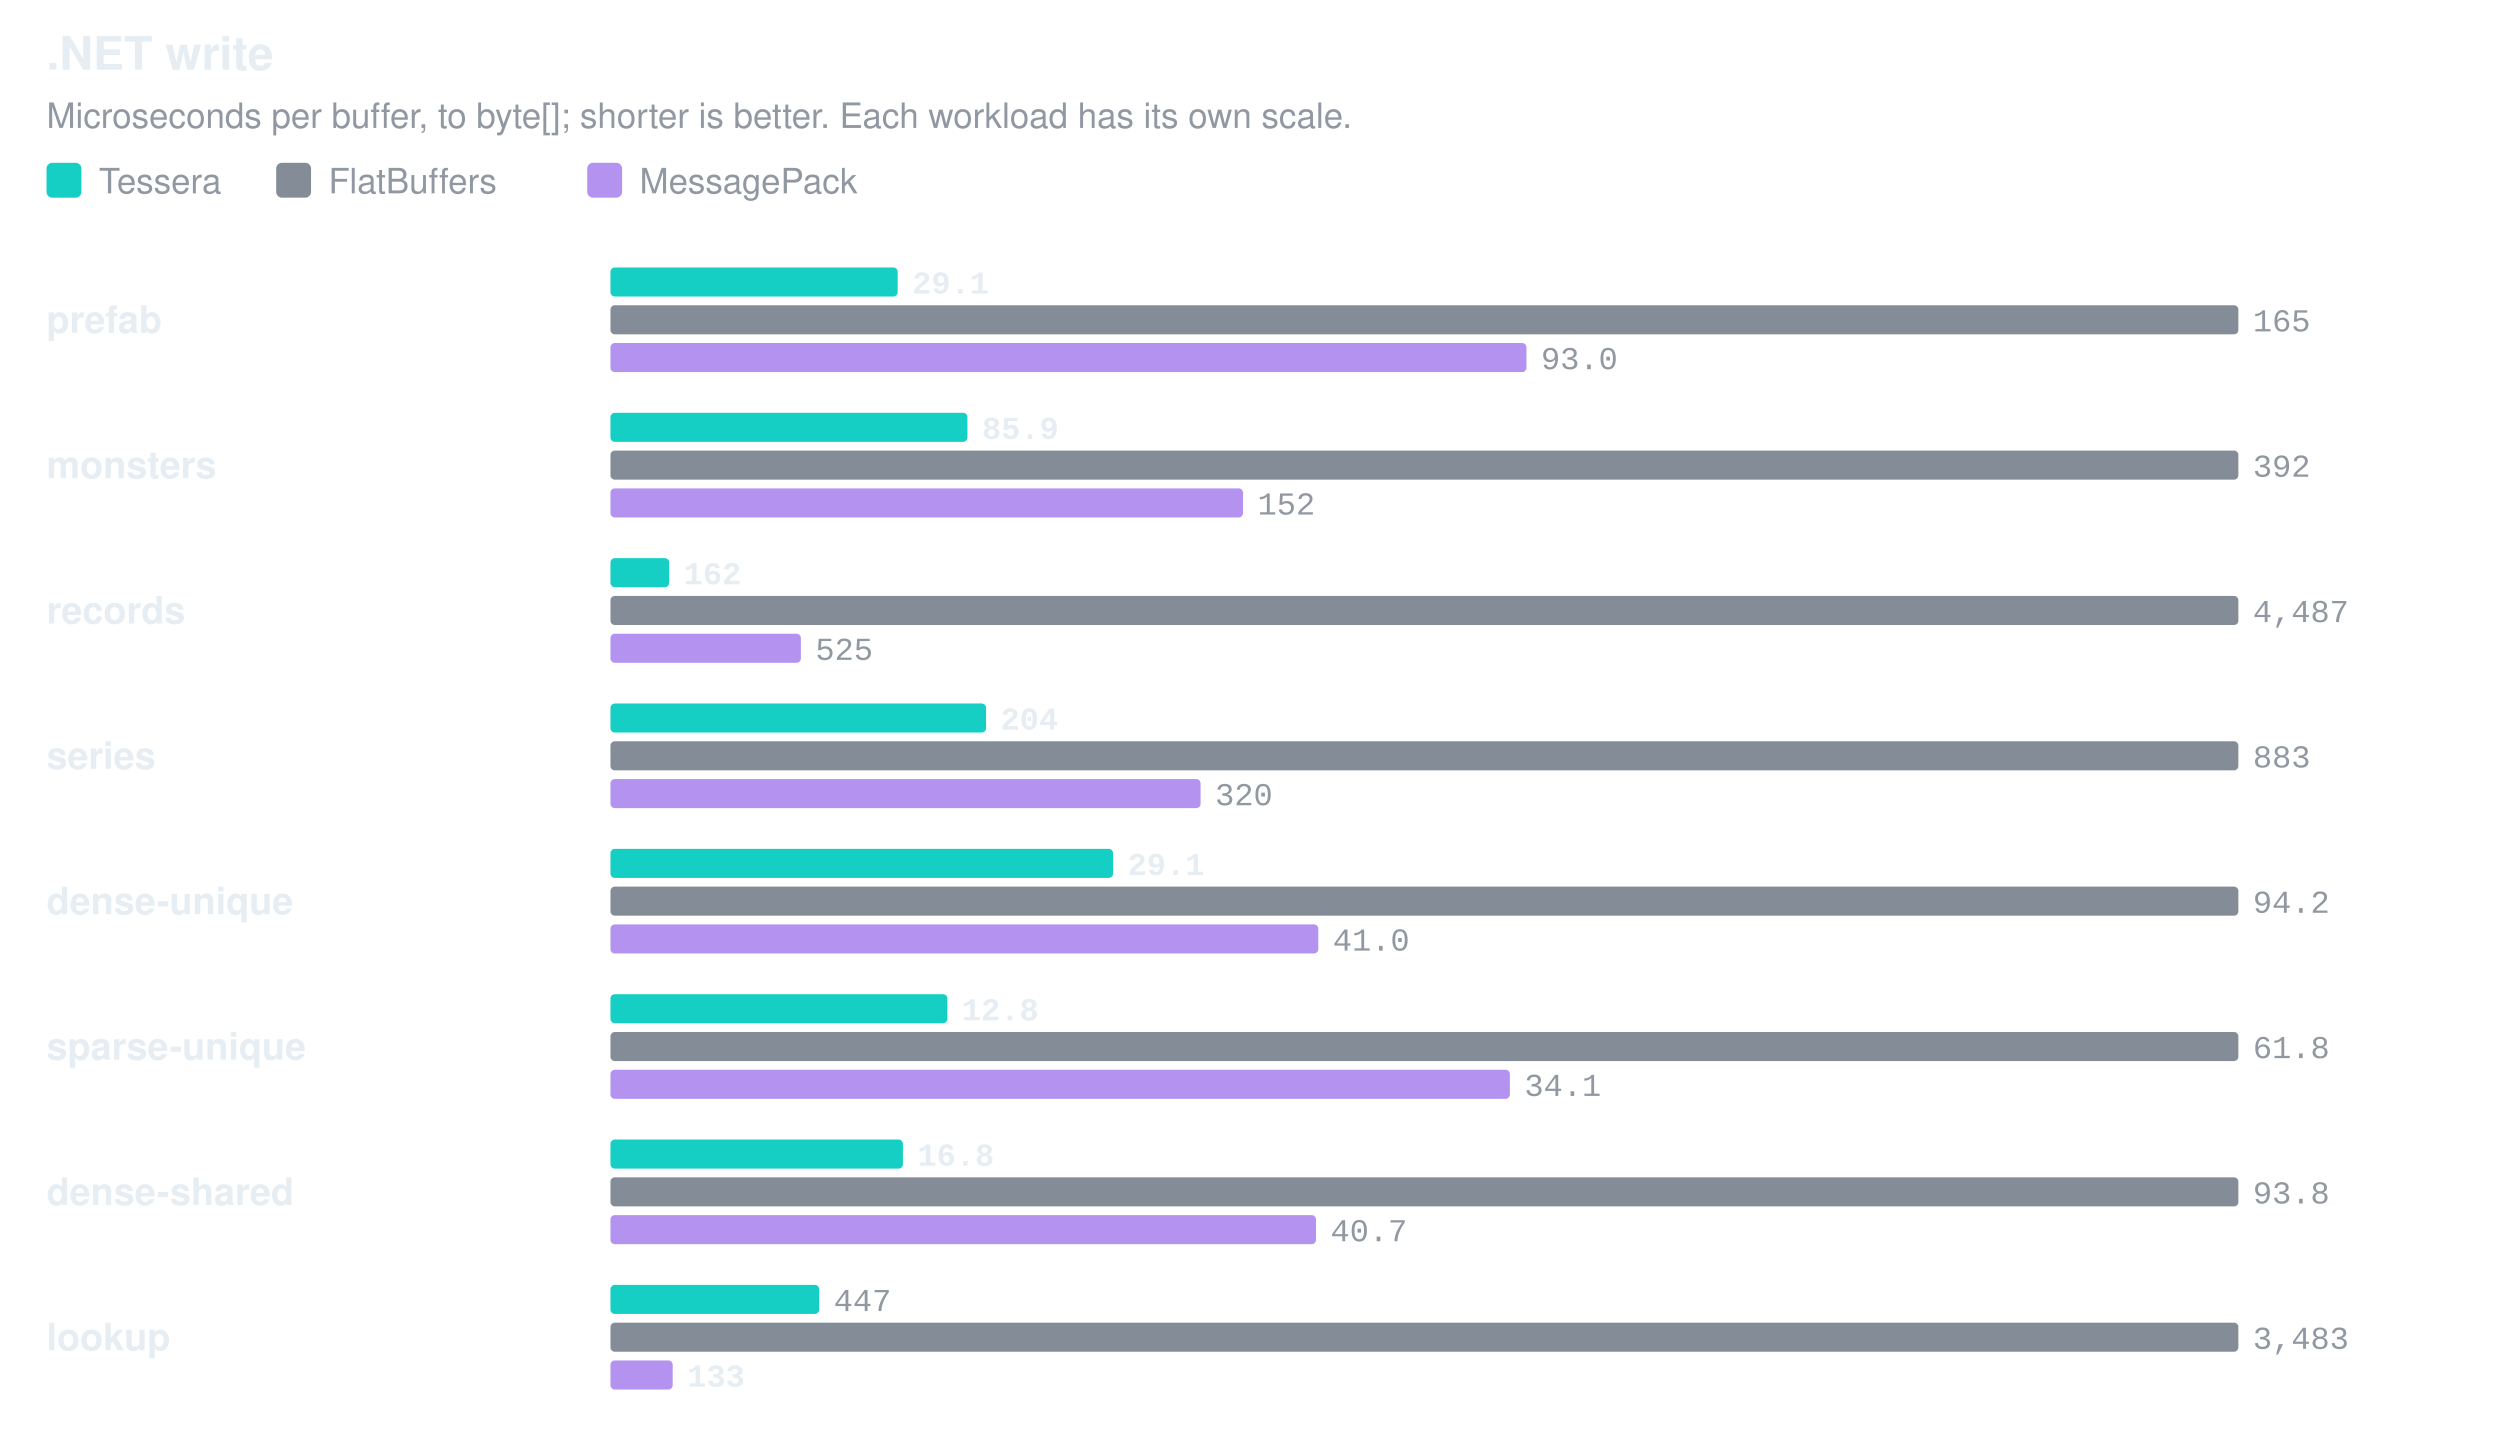
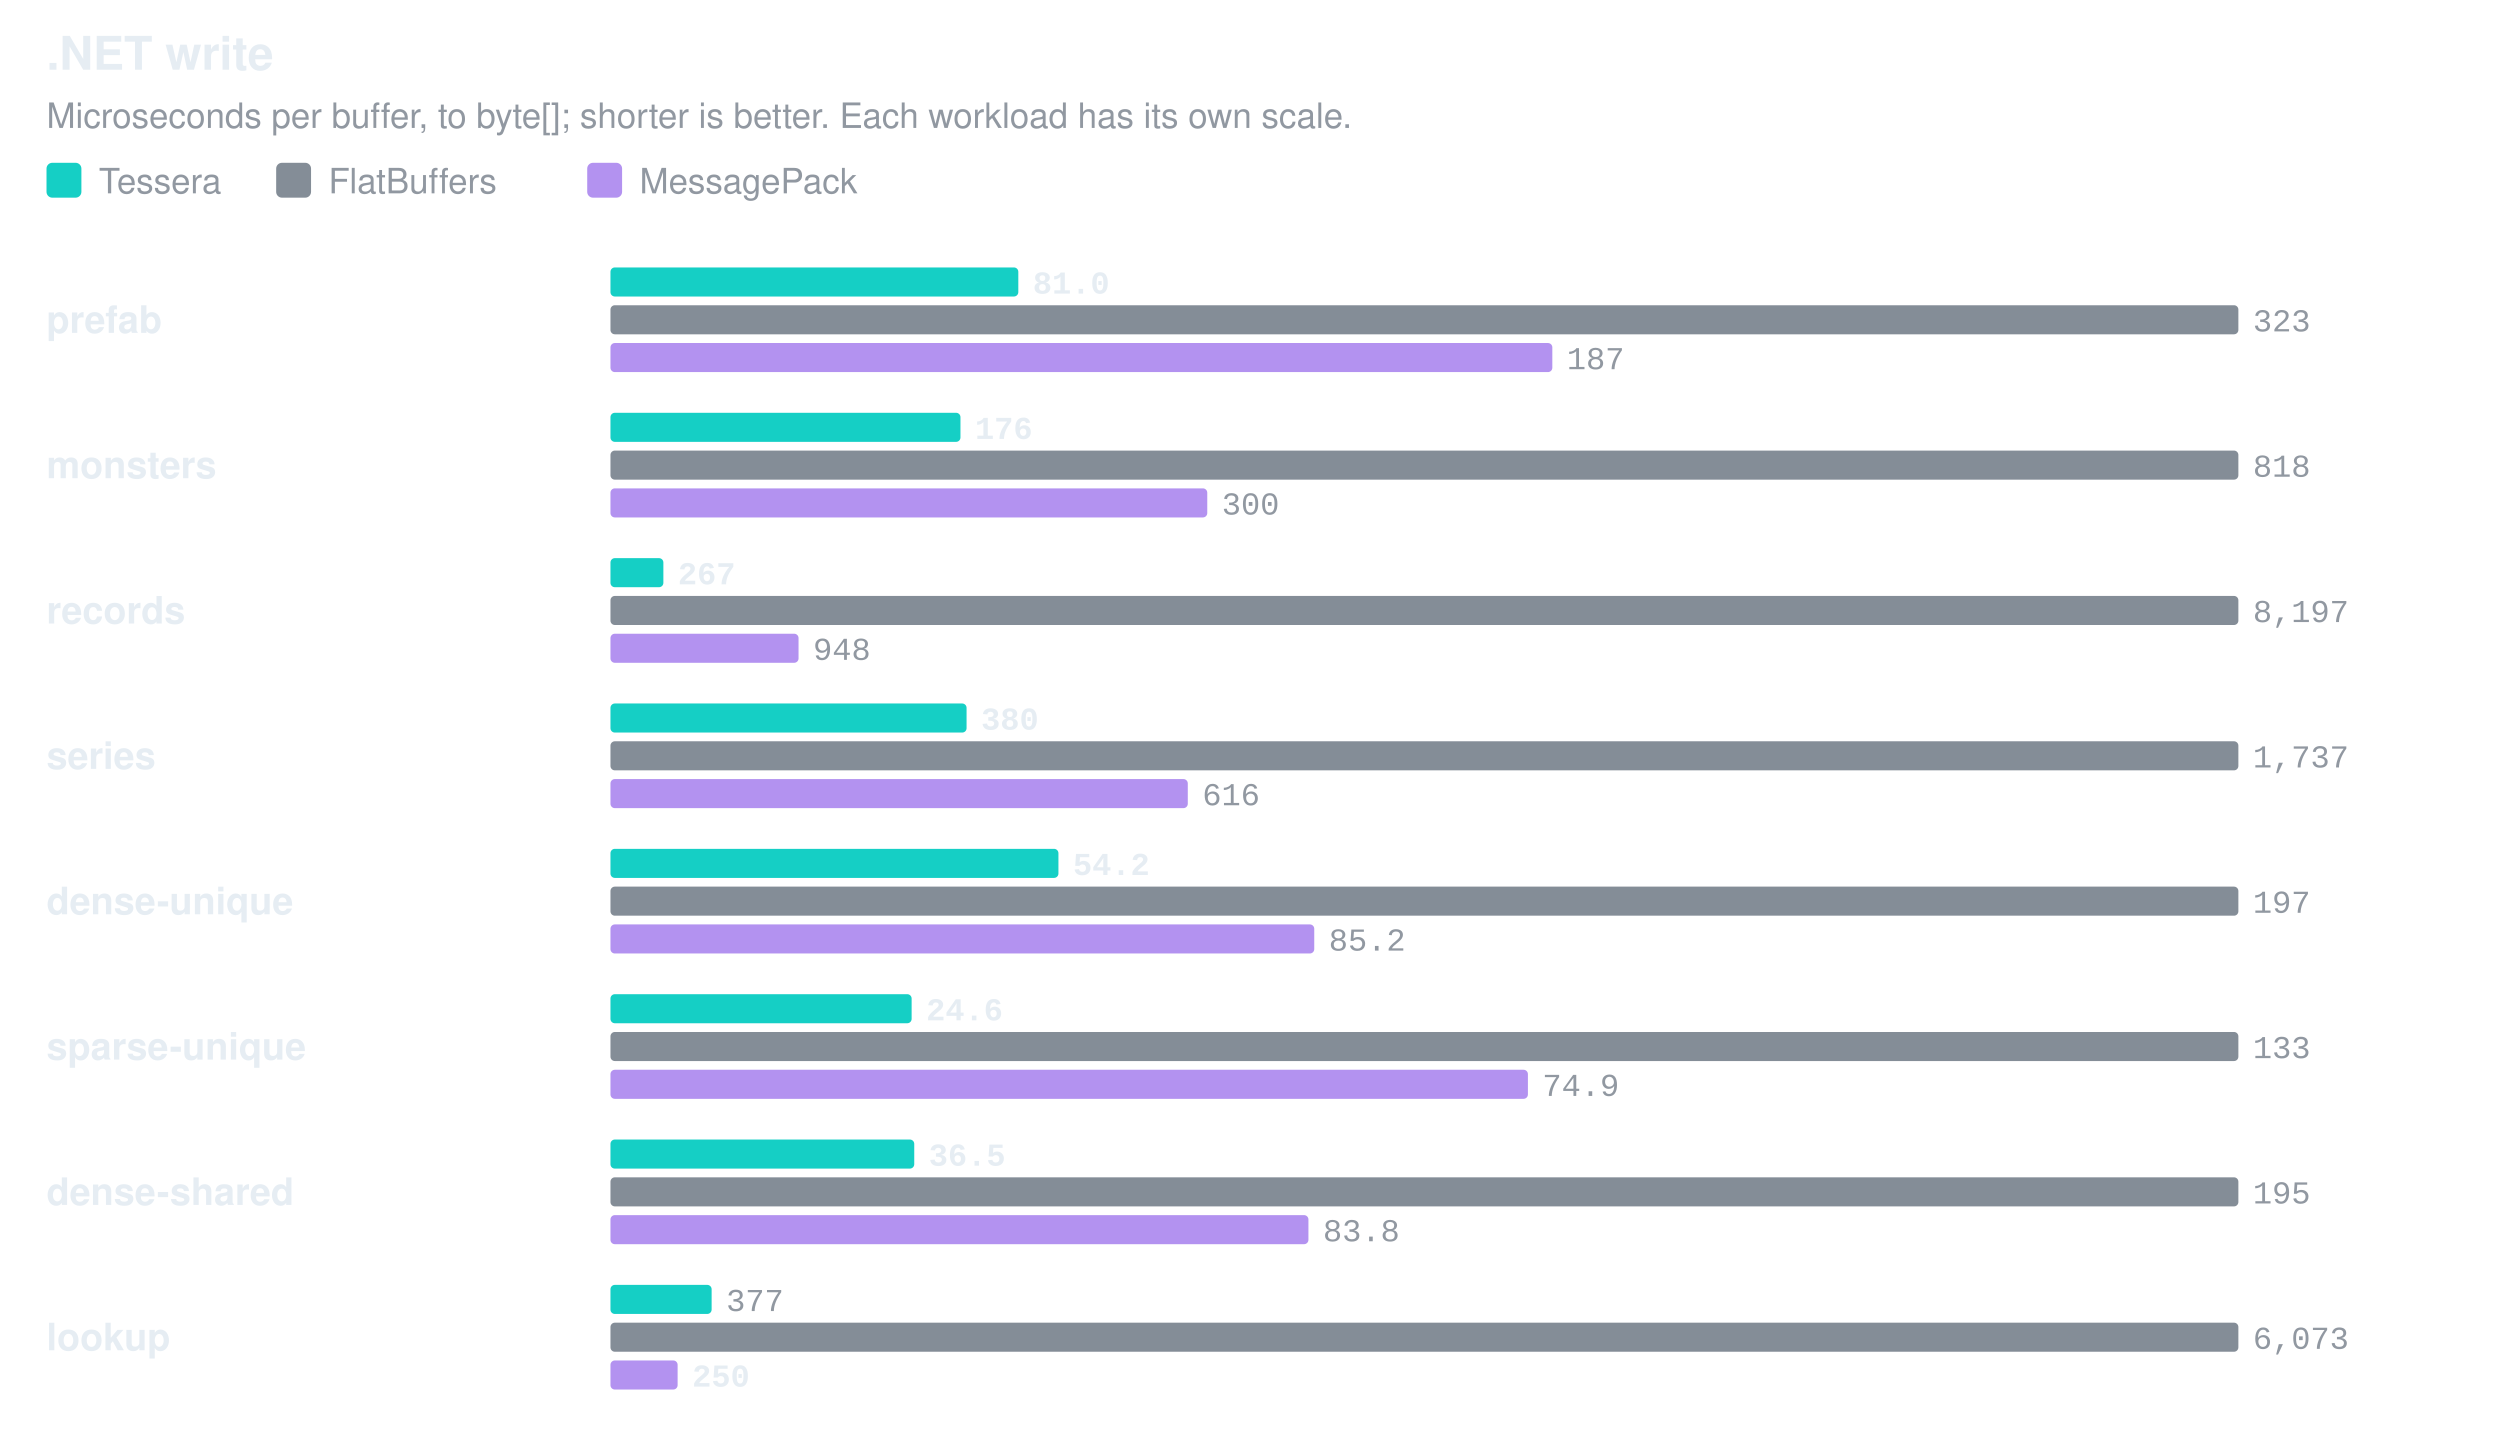
<svg xmlns="http://www.w3.org/2000/svg" width="860" height="496" viewBox="0 0 860 496" font-family="-apple-system, BlinkMacSystemFont, 'Segoe UI', Helvetica, Arial, sans-serif">
  <text x="16" y="24" fill="#e6edf3" font-size="16" text-anchor="start" font-weight="600">.NET write</text>
  <text x="16" y="44" fill="#9198a1" font-size="12" text-anchor="start">Microseconds per buffer, to byte[]; shorter is better. Each workload has its own scale.</text>
  <rect x="16" y="56" width="12" height="12" rx="2" fill="#15cfc5" />
  <text x="34" y="66.5" fill="#9198a1" font-size="12" text-anchor="start">Tessera</text>
  <rect x="95" y="56" width="12" height="12" rx="2" fill="#848d97" />
  <text x="113" y="66.5" fill="#9198a1" font-size="12" text-anchor="start">FlatBuffers</text>
  <rect x="202" y="56" width="12" height="12" rx="2" fill="#b392f0" />
  <text x="220" y="66.5" fill="#9198a1" font-size="12" text-anchor="start">MessagePack</text>
  <text x="16" y="114.5" fill="#e6edf3" font-size="13" text-anchor="start" font-weight="600">prefab</text>
-   <rect x="210" y="92" width="98.8" height="10" rx="1.5" fill="#15cfc5" />
-   <text x="313.8" y="101" fill="#e6edf3" font-size="11" text-anchor="start" font-weight="600" font-family="ui-monospace, SFMono-Regular, Consolas, 'Liberation Mono', monospace">29.1</text>
+   <rect x="210" y="92" width="140.3" height="10" rx="1.5" fill="#15cfc5" />
+   <text x="355.3" y="101" fill="#e6edf3" font-size="11" text-anchor="start" font-weight="600" font-family="ui-monospace, SFMono-Regular, Consolas, 'Liberation Mono', monospace">81.0</text>
  <rect x="210" y="105" width="560" height="10" rx="1.5" fill="#848d97" />
-   <text x="775" y="114" fill="#9198a1" font-size="11" text-anchor="start" font-family="ui-monospace, SFMono-Regular, Consolas, 'Liberation Mono', monospace">165</text>
-   <rect x="210" y="118" width="315.1" height="10" rx="1.5" fill="#b392f0" />
-   <text x="530.1" y="127" fill="#9198a1" font-size="11" text-anchor="start" font-family="ui-monospace, SFMono-Regular, Consolas, 'Liberation Mono', monospace">93.0</text>
+   <text x="775" y="114" fill="#9198a1" font-size="11" text-anchor="start" font-family="ui-monospace, SFMono-Regular, Consolas, 'Liberation Mono', monospace">323</text>
+   <rect x="210" y="118" width="324" height="10" rx="1.5" fill="#b392f0" />
+   <text x="539" y="127" fill="#9198a1" font-size="11" text-anchor="start" font-family="ui-monospace, SFMono-Regular, Consolas, 'Liberation Mono', monospace">187</text>
  <text x="16" y="164.5" fill="#e6edf3" font-size="13" text-anchor="start" font-weight="600">monsters</text>
-   <rect x="210" y="142" width="122.8" height="10" rx="1.5" fill="#15cfc5" />
-   <text x="337.8" y="151" fill="#e6edf3" font-size="11" text-anchor="start" font-weight="600" font-family="ui-monospace, SFMono-Regular, Consolas, 'Liberation Mono', monospace">85.9</text>
+   <rect x="210" y="142" width="120.4" height="10" rx="1.5" fill="#15cfc5" />
+   <text x="335.4" y="151" fill="#e6edf3" font-size="11" text-anchor="start" font-weight="600" font-family="ui-monospace, SFMono-Regular, Consolas, 'Liberation Mono', monospace">176</text>
  <rect x="210" y="155" width="560" height="10" rx="1.5" fill="#848d97" />
-   <text x="775" y="164" fill="#9198a1" font-size="11" text-anchor="start" font-family="ui-monospace, SFMono-Regular, Consolas, 'Liberation Mono', monospace">392</text>
-   <rect x="210" y="168" width="217.6" height="10" rx="1.5" fill="#b392f0" />
-   <text x="432.6" y="177" fill="#9198a1" font-size="11" text-anchor="start" font-family="ui-monospace, SFMono-Regular, Consolas, 'Liberation Mono', monospace">152</text>
+   <text x="775" y="164" fill="#9198a1" font-size="11" text-anchor="start" font-family="ui-monospace, SFMono-Regular, Consolas, 'Liberation Mono', monospace">818</text>
+   <rect x="210" y="168" width="205.3" height="10" rx="1.5" fill="#b392f0" />
+   <text x="420.3" y="177" fill="#9198a1" font-size="11" text-anchor="start" font-family="ui-monospace, SFMono-Regular, Consolas, 'Liberation Mono', monospace">300</text>
  <text x="16" y="214.5" fill="#e6edf3" font-size="13" text-anchor="start" font-weight="600">records</text>
-   <rect x="210" y="192" width="20.2" height="10" rx="1.5" fill="#15cfc5" />
-   <text x="235.2" y="201" fill="#e6edf3" font-size="11" text-anchor="start" font-weight="600" font-family="ui-monospace, SFMono-Regular, Consolas, 'Liberation Mono', monospace">162</text>
+   <rect x="210" y="192" width="18.2" height="10" rx="1.5" fill="#15cfc5" />
+   <text x="233.2" y="201" fill="#e6edf3" font-size="11" text-anchor="start" font-weight="600" font-family="ui-monospace, SFMono-Regular, Consolas, 'Liberation Mono', monospace">267</text>
  <rect x="210" y="205" width="560" height="10" rx="1.5" fill="#848d97" />
-   <text x="775" y="214" fill="#9198a1" font-size="11" text-anchor="start" font-family="ui-monospace, SFMono-Regular, Consolas, 'Liberation Mono', monospace">4,487</text>
-   <rect x="210" y="218" width="65.5" height="10" rx="1.5" fill="#b392f0" />
-   <text x="280.5" y="227" fill="#9198a1" font-size="11" text-anchor="start" font-family="ui-monospace, SFMono-Regular, Consolas, 'Liberation Mono', monospace">525</text>
+   <text x="775" y="214" fill="#9198a1" font-size="11" text-anchor="start" font-family="ui-monospace, SFMono-Regular, Consolas, 'Liberation Mono', monospace">8,197</text>
+   <rect x="210" y="218" width="64.7" height="10" rx="1.5" fill="#b392f0" />
+   <text x="279.7" y="227" fill="#9198a1" font-size="11" text-anchor="start" font-family="ui-monospace, SFMono-Regular, Consolas, 'Liberation Mono', monospace">948</text>
  <text x="16" y="264.5" fill="#e6edf3" font-size="13" text-anchor="start" font-weight="600">series</text>
-   <rect x="210" y="242" width="129.2" height="10" rx="1.5" fill="#15cfc5" />
-   <text x="344.2" y="251" fill="#e6edf3" font-size="11" text-anchor="start" font-weight="600" font-family="ui-monospace, SFMono-Regular, Consolas, 'Liberation Mono', monospace">204</text>
+   <rect x="210" y="242" width="122.5" height="10" rx="1.5" fill="#15cfc5" />
+   <text x="337.5" y="251" fill="#e6edf3" font-size="11" text-anchor="start" font-weight="600" font-family="ui-monospace, SFMono-Regular, Consolas, 'Liberation Mono', monospace">380</text>
  <rect x="210" y="255" width="560" height="10" rx="1.5" fill="#848d97" />
-   <text x="775" y="264" fill="#9198a1" font-size="11" text-anchor="start" font-family="ui-monospace, SFMono-Regular, Consolas, 'Liberation Mono', monospace">883</text>
-   <rect x="210" y="268" width="203" height="10" rx="1.5" fill="#b392f0" />
-   <text x="418" y="277" fill="#9198a1" font-size="11" text-anchor="start" font-family="ui-monospace, SFMono-Regular, Consolas, 'Liberation Mono', monospace">320</text>
+   <text x="775" y="264" fill="#9198a1" font-size="11" text-anchor="start" font-family="ui-monospace, SFMono-Regular, Consolas, 'Liberation Mono', monospace">1,737</text>
+   <rect x="210" y="268" width="198.6" height="10" rx="1.5" fill="#b392f0" />
+   <text x="413.6" y="277" fill="#9198a1" font-size="11" text-anchor="start" font-family="ui-monospace, SFMono-Regular, Consolas, 'Liberation Mono', monospace">616</text>
  <text x="16" y="314.5" fill="#e6edf3" font-size="13" text-anchor="start" font-weight="600">dense-unique</text>
-   <rect x="210" y="292" width="172.9" height="10" rx="1.5" fill="#15cfc5" />
-   <text x="387.9" y="301" fill="#e6edf3" font-size="11" text-anchor="start" font-weight="600" font-family="ui-monospace, SFMono-Regular, Consolas, 'Liberation Mono', monospace">29.1</text>
+   <rect x="210" y="292" width="154.1" height="10" rx="1.5" fill="#15cfc5" />
+   <text x="369.1" y="301" fill="#e6edf3" font-size="11" text-anchor="start" font-weight="600" font-family="ui-monospace, SFMono-Regular, Consolas, 'Liberation Mono', monospace">54.2</text>
  <rect x="210" y="305" width="560" height="10" rx="1.5" fill="#848d97" />
-   <text x="775" y="314" fill="#9198a1" font-size="11" text-anchor="start" font-family="ui-monospace, SFMono-Regular, Consolas, 'Liberation Mono', monospace">94.2</text>
-   <rect x="210" y="318" width="243.5" height="10" rx="1.5" fill="#b392f0" />
-   <text x="458.5" y="327" fill="#9198a1" font-size="11" text-anchor="start" font-family="ui-monospace, SFMono-Regular, Consolas, 'Liberation Mono', monospace">41.0</text>
+   <text x="775" y="314" fill="#9198a1" font-size="11" text-anchor="start" font-family="ui-monospace, SFMono-Regular, Consolas, 'Liberation Mono', monospace">197</text>
+   <rect x="210" y="318" width="242.1" height="10" rx="1.5" fill="#b392f0" />
+   <text x="457.1" y="327" fill="#9198a1" font-size="11" text-anchor="start" font-family="ui-monospace, SFMono-Regular, Consolas, 'Liberation Mono', monospace">85.2</text>
  <text x="16" y="364.5" fill="#e6edf3" font-size="13" text-anchor="start" font-weight="600">sparse-unique</text>
-   <rect x="210" y="342" width="115.9" height="10" rx="1.5" fill="#15cfc5" />
-   <text x="330.9" y="351" fill="#e6edf3" font-size="11" text-anchor="start" font-weight="600" font-family="ui-monospace, SFMono-Regular, Consolas, 'Liberation Mono', monospace">12.8</text>
+   <rect x="210" y="342" width="103.6" height="10" rx="1.5" fill="#15cfc5" />
+   <text x="318.6" y="351" fill="#e6edf3" font-size="11" text-anchor="start" font-weight="600" font-family="ui-monospace, SFMono-Regular, Consolas, 'Liberation Mono', monospace">24.6</text>
  <rect x="210" y="355" width="560" height="10" rx="1.5" fill="#848d97" />
-   <text x="775" y="364" fill="#9198a1" font-size="11" text-anchor="start" font-family="ui-monospace, SFMono-Regular, Consolas, 'Liberation Mono', monospace">61.8</text>
-   <rect x="210" y="368" width="309.4" height="10" rx="1.5" fill="#b392f0" />
-   <text x="524.4" y="377" fill="#9198a1" font-size="11" text-anchor="start" font-family="ui-monospace, SFMono-Regular, Consolas, 'Liberation Mono', monospace">34.1</text>
+   <text x="775" y="364" fill="#9198a1" font-size="11" text-anchor="start" font-family="ui-monospace, SFMono-Regular, Consolas, 'Liberation Mono', monospace">133</text>
+   <rect x="210" y="368" width="315.6" height="10" rx="1.5" fill="#b392f0" />
+   <text x="530.6" y="377" fill="#9198a1" font-size="11" text-anchor="start" font-family="ui-monospace, SFMono-Regular, Consolas, 'Liberation Mono', monospace">74.9</text>
  <text x="16" y="414.5" fill="#e6edf3" font-size="13" text-anchor="start" font-weight="600">dense-shared</text>
-   <rect x="210" y="392" width="100.6" height="10" rx="1.5" fill="#15cfc5" />
-   <text x="315.6" y="401" fill="#e6edf3" font-size="11" text-anchor="start" font-weight="600" font-family="ui-monospace, SFMono-Regular, Consolas, 'Liberation Mono', monospace">16.8</text>
+   <rect x="210" y="392" width="104.5" height="10" rx="1.5" fill="#15cfc5" />
+   <text x="319.5" y="401" fill="#e6edf3" font-size="11" text-anchor="start" font-weight="600" font-family="ui-monospace, SFMono-Regular, Consolas, 'Liberation Mono', monospace">36.5</text>
  <rect x="210" y="405" width="560" height="10" rx="1.5" fill="#848d97" />
-   <text x="775" y="414" fill="#9198a1" font-size="11" text-anchor="start" font-family="ui-monospace, SFMono-Regular, Consolas, 'Liberation Mono', monospace">93.8</text>
-   <rect x="210" y="418" width="242.7" height="10" rx="1.5" fill="#b392f0" />
-   <text x="457.7" y="427" fill="#9198a1" font-size="11" text-anchor="start" font-family="ui-monospace, SFMono-Regular, Consolas, 'Liberation Mono', monospace">40.7</text>
+   <text x="775" y="414" fill="#9198a1" font-size="11" text-anchor="start" font-family="ui-monospace, SFMono-Regular, Consolas, 'Liberation Mono', monospace">195</text>
+   <rect x="210" y="418" width="240.1" height="10" rx="1.5" fill="#b392f0" />
+   <text x="455.1" y="427" fill="#9198a1" font-size="11" text-anchor="start" font-family="ui-monospace, SFMono-Regular, Consolas, 'Liberation Mono', monospace">83.8</text>
  <text x="16" y="464.5" fill="#e6edf3" font-size="13" text-anchor="start" font-weight="600">lookup</text>
-   <rect x="210" y="442" width="71.8" height="10" rx="1.5" fill="#15cfc5" />
-   <text x="286.8" y="451" fill="#9198a1" font-size="11" text-anchor="start" font-family="ui-monospace, SFMono-Regular, Consolas, 'Liberation Mono', monospace">447</text>
+   <rect x="210" y="442" width="34.8" height="10" rx="1.5" fill="#15cfc5" />
+   <text x="249.8" y="451" fill="#9198a1" font-size="11" text-anchor="start" font-family="ui-monospace, SFMono-Regular, Consolas, 'Liberation Mono', monospace">377</text>
  <rect x="210" y="455" width="560" height="10" rx="1.5" fill="#848d97" />
-   <text x="775" y="464" fill="#9198a1" font-size="11" text-anchor="start" font-family="ui-monospace, SFMono-Regular, Consolas, 'Liberation Mono', monospace">3,483</text>
-   <rect x="210" y="468" width="21.4" height="10" rx="1.5" fill="#b392f0" />
-   <text x="236.4" y="477" fill="#e6edf3" font-size="11" text-anchor="start" font-weight="600" font-family="ui-monospace, SFMono-Regular, Consolas, 'Liberation Mono', monospace">133</text>
+   <text x="775" y="464" fill="#9198a1" font-size="11" text-anchor="start" font-family="ui-monospace, SFMono-Regular, Consolas, 'Liberation Mono', monospace">6,073</text>
+   <rect x="210" y="468" width="23.1" height="10" rx="1.5" fill="#b392f0" />
+   <text x="238.1" y="477" fill="#e6edf3" font-size="11" text-anchor="start" font-weight="600" font-family="ui-monospace, SFMono-Regular, Consolas, 'Liberation Mono', monospace">250</text>
</svg>
